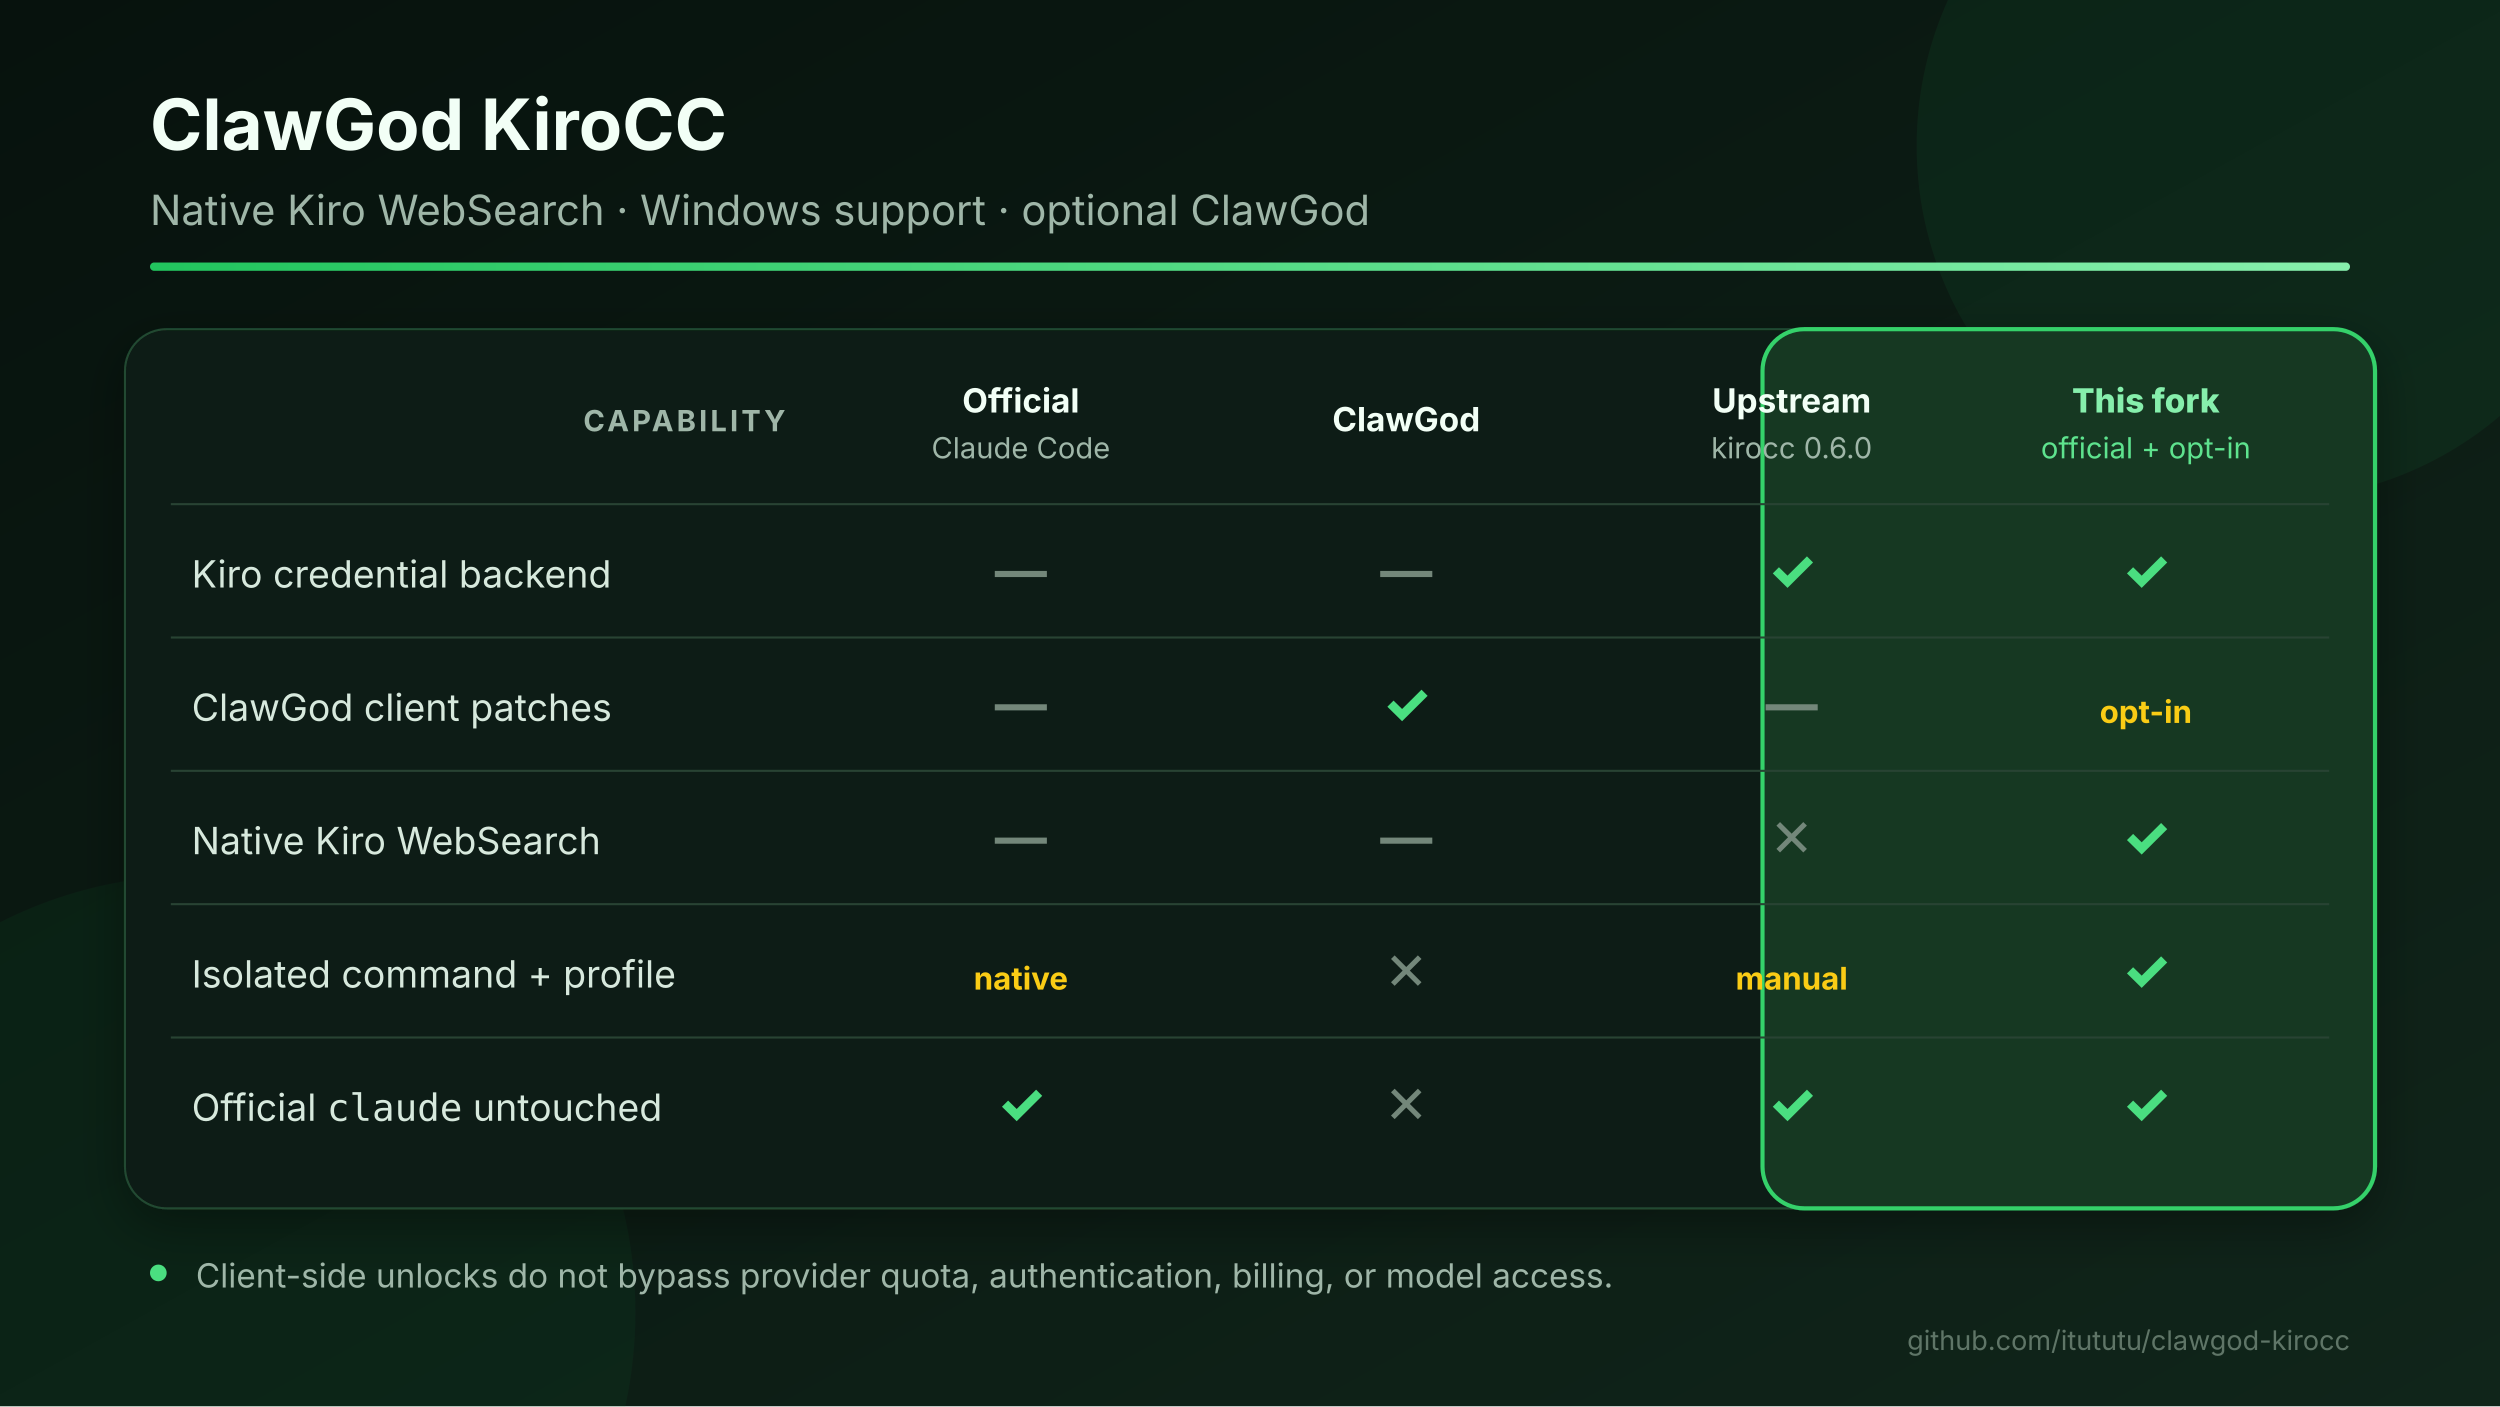
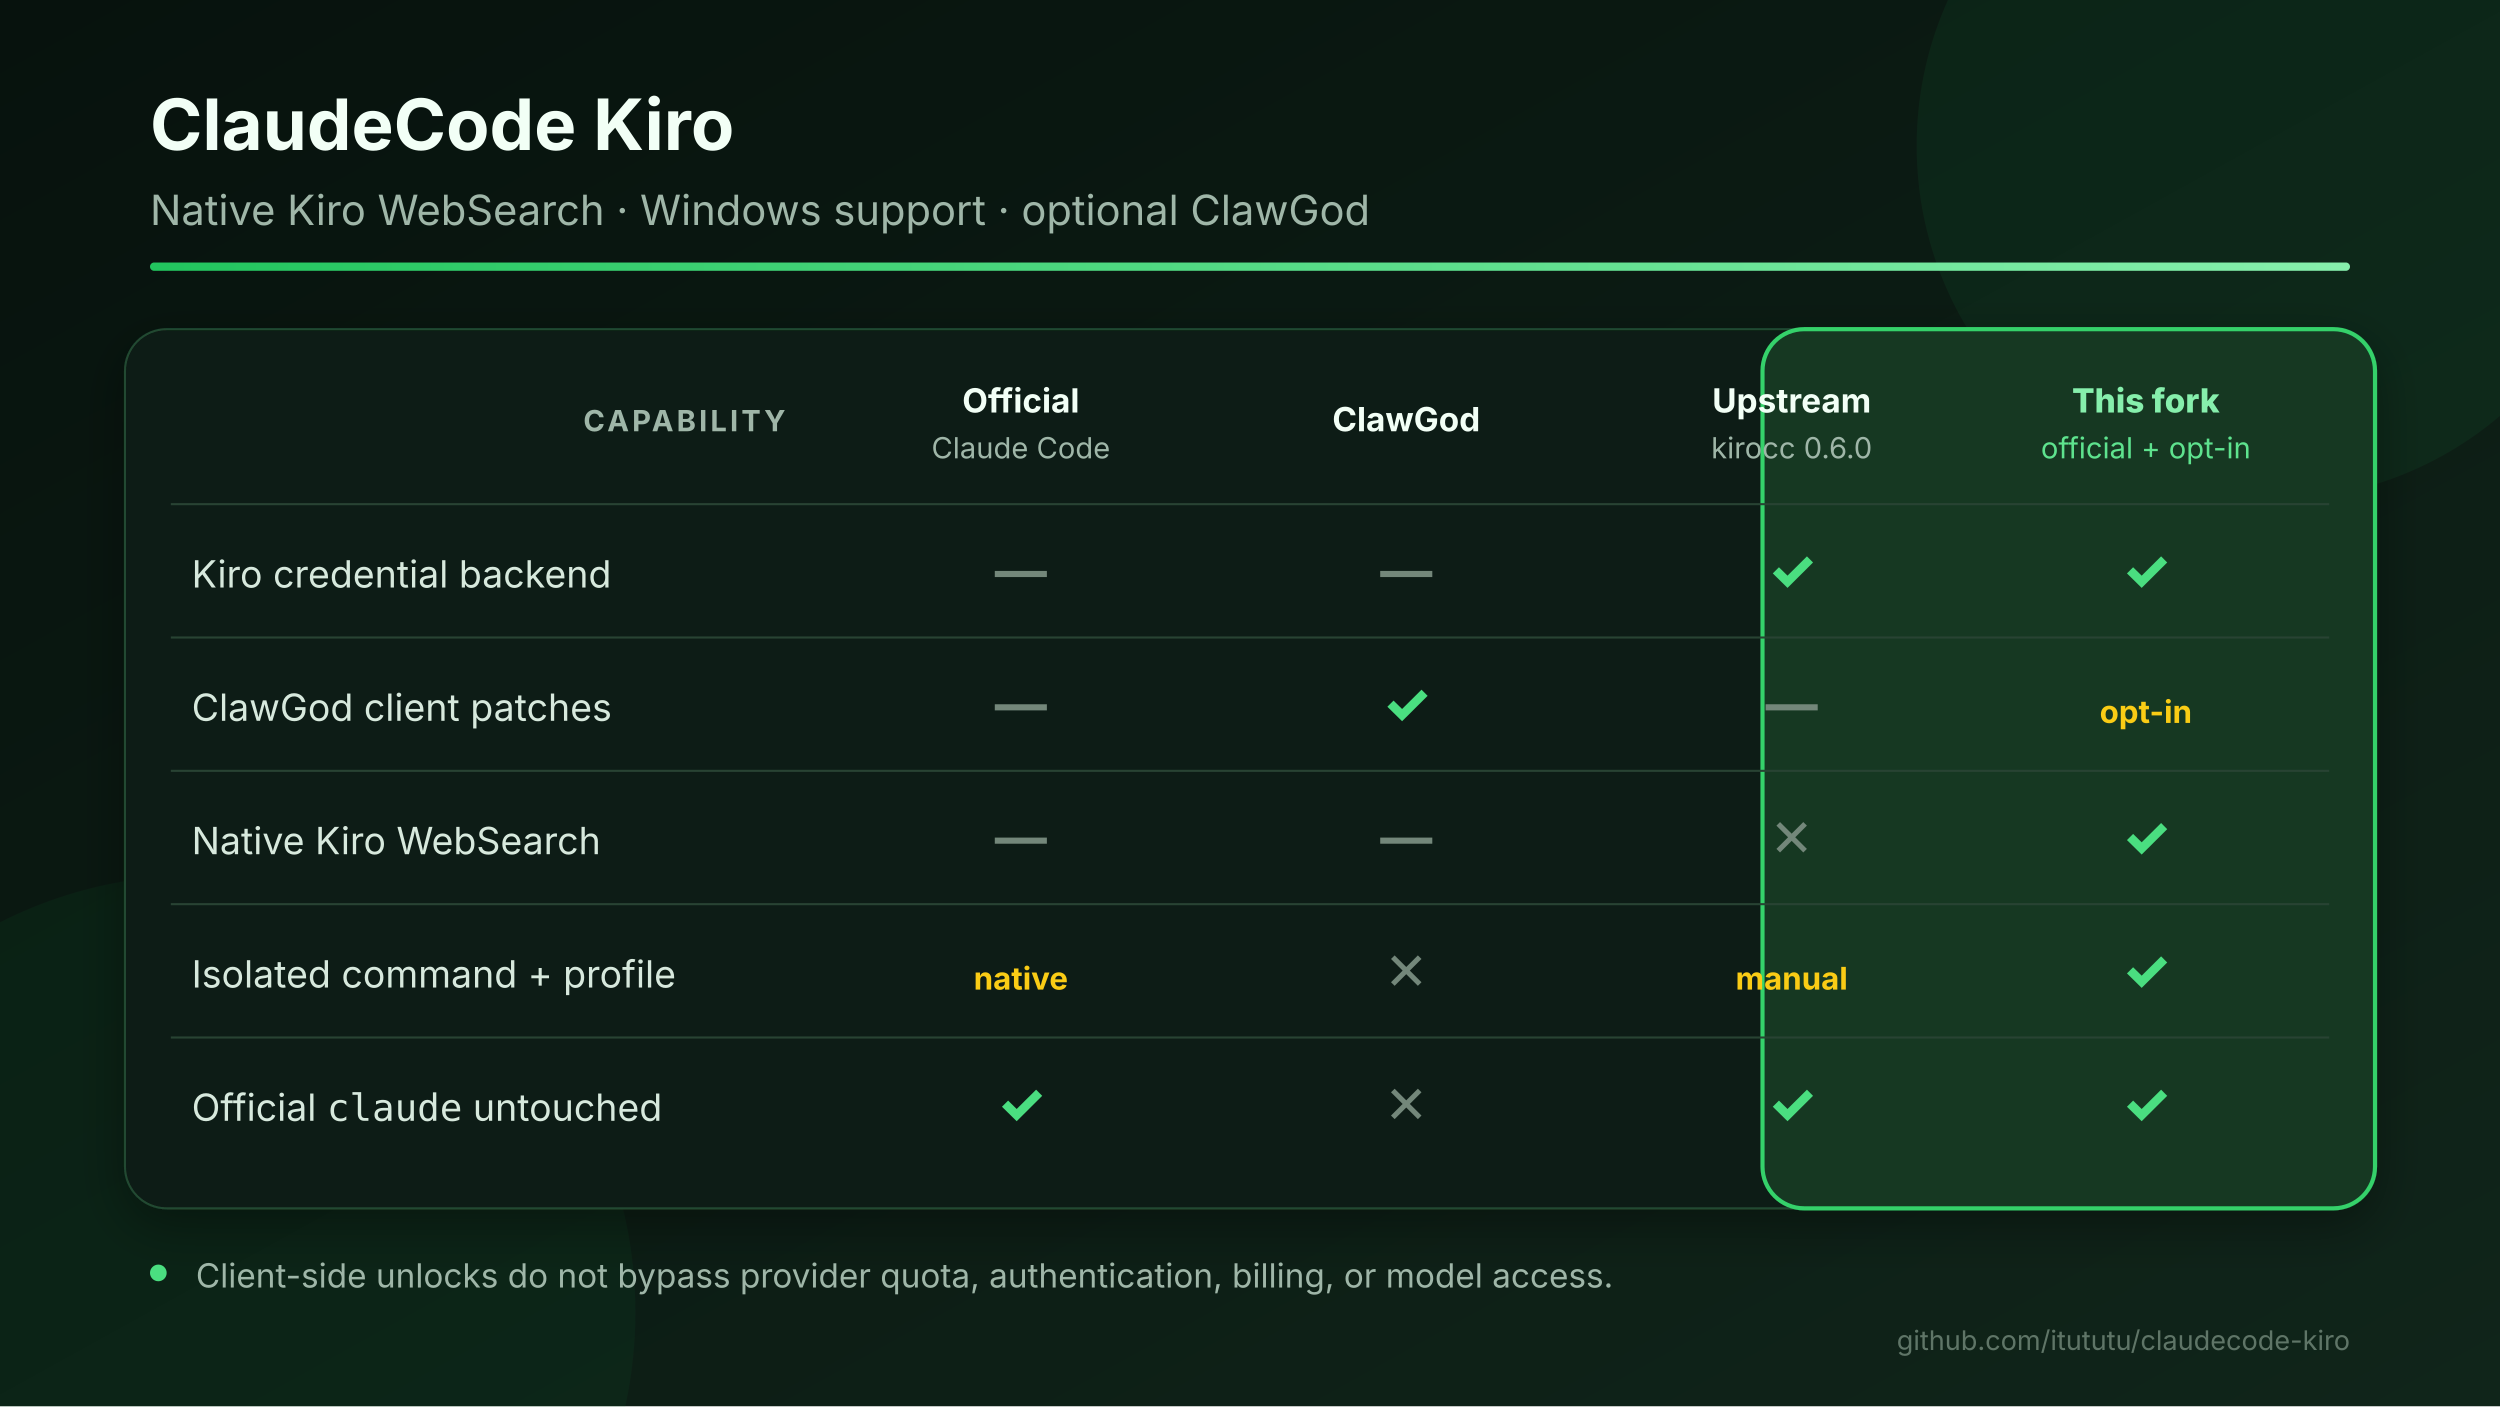
<svg xmlns="http://www.w3.org/2000/svg" width="1200" height="675" viewBox="0 0 1200 675" role="img" aria-labelledby="title desc">
  <defs>
    <linearGradient id="background" x1="0" y1="0" x2="1" y2="1">
      <stop offset="0" stop-color="#07120d" />
      <stop offset="1" stop-color="#10251a" />
    </linearGradient>
    <linearGradient id="accent" x1="0" y1="0" x2="1" y2="0">
      <stop offset="0" stop-color="#22c55e" />
      <stop offset="1" stop-color="#86efac" />
    </linearGradient>
    <filter id="shadow" x="-20%" y="-20%" width="140%" height="140%">
      <feDropShadow dx="0" dy="8" stdDeviation="12" flood-color="#000000" flood-opacity="0.35" />
    </filter>
    <style>
      .ui { font-family: Inter, ui-sans-serif, -apple-system, BlinkMacSystemFont, "Segoe UI", sans-serif; }
      .muted { fill: #9fb6a8; }
      .heading { fill: #f2fff6; font-weight: 700; }
      .row { fill: #d7e9dd; font-size: 18px; }
      .yes { fill: #4ade80; font-size: 26px; font-weight: 800; }
      .no { fill: #73877a; font-size: 25px; font-weight: 700; }
      .partial { fill: #facc15; font-size: 15px; font-weight: 700; }
    </style>
  </defs>
  <rect width="1200" height="675" fill="url(#background)" />
  <circle cx="1090" cy="70" r="170" fill="#22c55e" opacity="0.07" />
  <circle cx="95" cy="630" r="210" fill="#16a34a" opacity="0.06" />
  <g class="ui">
-     <text x="72" y="72" class="heading" font-size="34">ClawGod KiroCC</text>
+     <text x="72" y="72" class="heading" font-size="34">ClaudeCode Kiro</text>
    <text x="72" y="108" class="muted" font-size="20">Native Kiro WebSearch · Windows support · optional ClawGod</text>
    <rect x="72" y="126" width="1056" height="4" rx="2" fill="url(#accent)" />
    <g filter="url(#shadow)">
      <rect x="60" y="158" width="1080" height="422" rx="20" fill="#0c1b13" stroke="#234a32" />
      <rect x="846" y="158" width="294" height="422" rx="20" fill="#123922" stroke="#34d16b" stroke-width="2" />
    </g>
    <text x="280" y="207" class="muted" font-size="14" font-weight="700" letter-spacing="1.5">CAPABILITY</text>
    <text x="490" y="198" class="heading" font-size="16" text-anchor="middle">Official</text>
    <text x="490" y="220" class="muted" font-size="14" text-anchor="middle">Claude Code</text>
    <text x="675" y="207" class="heading" font-size="16" text-anchor="middle">ClawGod</text>
    <text x="860" y="198" class="heading" font-size="16" text-anchor="middle">Upstream</text>
    <text x="860" y="220" class="muted" font-size="14" text-anchor="middle">kirocc 0.6.0</text>
    <text x="1030" y="198" fill="#86efac" font-size="16" font-weight="800" text-anchor="middle">This fork</text>
    <text x="1030" y="220" fill="#5ee38e" font-size="14" text-anchor="middle">official + opt-in</text>
    <g stroke="#284333" stroke-width="1">
      <line x1="82" y1="242" x2="1118" y2="242" />
      <line x1="82" y1="306" x2="1118" y2="306" />
      <line x1="82" y1="370" x2="1118" y2="370" />
      <line x1="82" y1="434" x2="1118" y2="434" />
      <line x1="82" y1="498" x2="1118" y2="498" />
    </g>
    <text x="92" y="282" class="row">Kiro credential backend</text>
    <text x="92" y="346" class="row">ClawGod client patches</text>
    <text x="92" y="410" class="row">Native Kiro WebSearch</text>
    <text x="92" y="474" class="row">Isolated command + profile</text>
    <text x="92" y="538" class="row">Official <tspan font-family="ui-monospace, SFMono-Regular, Menlo, monospace">claude</tspan> untouched</text>
    <text x="490" y="283" class="no" text-anchor="middle">—</text>
    <text x="675" y="283" class="no" text-anchor="middle">—</text>
    <text x="860" y="283" class="yes" text-anchor="middle">✓</text>
    <text x="1030" y="283" class="yes" text-anchor="middle">✓</text>
    <text x="490" y="347" class="no" text-anchor="middle">—</text>
    <text x="675" y="347" class="yes" text-anchor="middle">✓</text>
    <text x="860" y="347" class="no" text-anchor="middle">—</text>
    <text x="1030" y="347" class="partial" text-anchor="middle">opt-in</text>
    <text x="490" y="411" class="no" text-anchor="middle">—</text>
    <text x="675" y="411" class="no" text-anchor="middle">—</text>
    <text x="860" y="411" class="no" text-anchor="middle">✕</text>
    <text x="1030" y="411" class="yes" text-anchor="middle">✓</text>
    <text x="490" y="475" class="partial" text-anchor="middle">native</text>
    <text x="675" y="475" class="no" text-anchor="middle">✕</text>
    <text x="860" y="475" class="partial" text-anchor="middle">manual</text>
    <text x="1030" y="475" class="yes" text-anchor="middle">✓</text>
    <text x="490" y="539" class="yes" text-anchor="middle">✓</text>
    <text x="675" y="539" class="no" text-anchor="middle">✕</text>
    <text x="860" y="539" class="yes" text-anchor="middle">✓</text>
    <text x="1030" y="539" class="yes" text-anchor="middle">✓</text>
    <rect x="72" y="607" width="8" height="8" rx="4" fill="#4ade80" />
    <text x="94" y="618" class="muted" font-size="16">Client-side unlocks do not bypass provider quota, authentication, billing, or model access.</text>
-     <text x="1128" y="648" fill="#5f7567" font-size="13" text-anchor="end">github.com/itututu/clawgod-kirocc</text>
+     <text x="1128" y="648" fill="#5f7567" font-size="13" text-anchor="end">github.com/itututu/claudecode-kiro</text>
  </g>
</svg>
